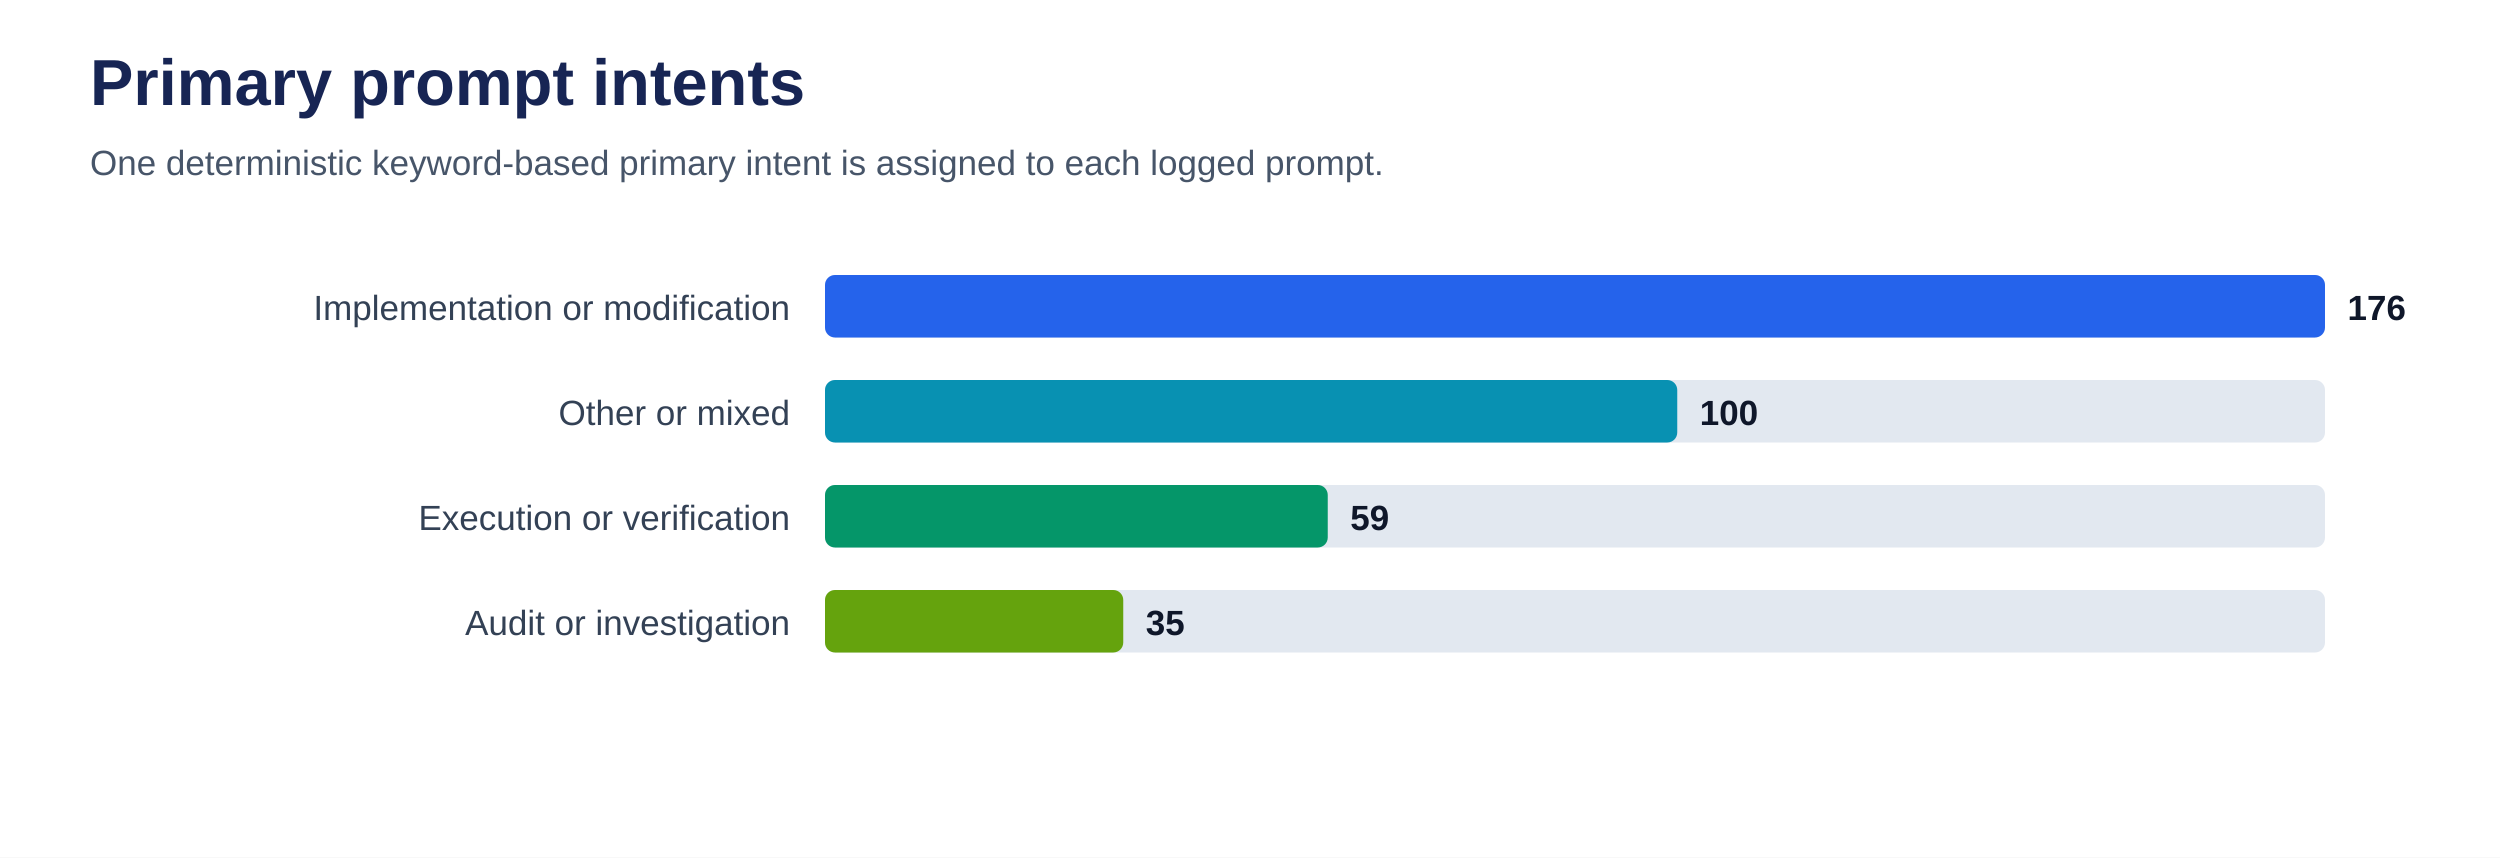
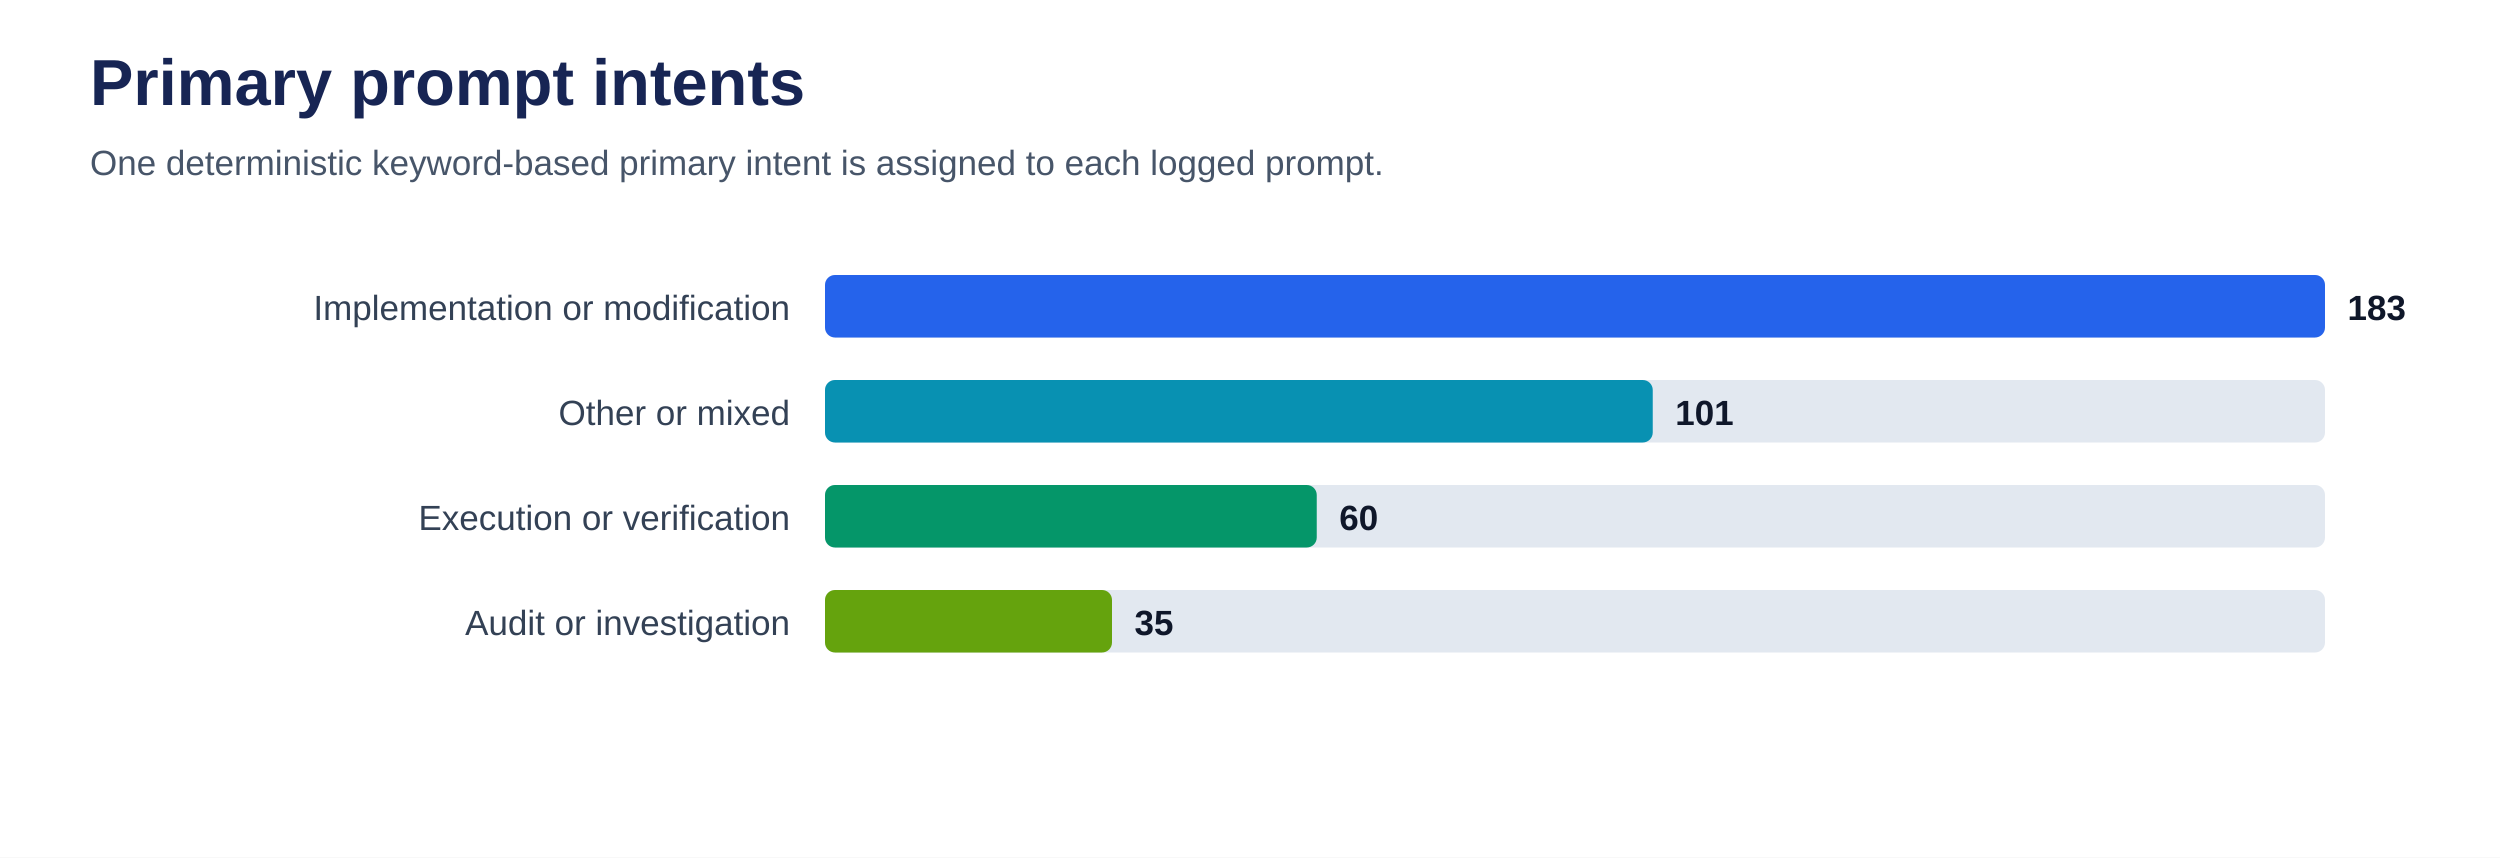
<svg xmlns="http://www.w3.org/2000/svg" viewBox="0 0 1000 343" role="img" aria-labelledby="title desc">
  <rect width="100%" height="100%" fill="#ffffff" />
  <text x="36" y="42" font-family="Arial, sans-serif" font-size="26" font-weight="700" fill="#172554">Primary prompt intents</text>
  <text x="36" y="70" font-family="Arial, sans-serif" font-size="14" fill="#475569">One deterministic keyword-based primary intent is assigned to each logged prompt.</text>
  <text x="316" y="128" text-anchor="end" font-family="Arial, sans-serif" font-size="14" fill="#334155">Implementation or modification</text>
  <rect x="330" y="110" width="600" height="25" rx="4" fill="#e2e8f0" />
  <rect x="330" y="110" width="600.0" height="25" rx="4" fill="#2563eb" />
-   <text x="939.0" y="128" font-family="Arial, sans-serif" font-size="14" font-weight="700" fill="#0f172a">176</text>
+   <text x="939.0" y="128" font-family="Arial, sans-serif" font-size="14" font-weight="700" fill="#0f172a">183</text>
  <text x="316" y="170" text-anchor="end" font-family="Arial, sans-serif" font-size="14" fill="#334155">Other or mixed</text>
  <rect x="330" y="152" width="600" height="25" rx="4" fill="#e2e8f0" />
-   <rect x="330" y="152" width="340.9" height="25" rx="4" fill="#0891b2" />
-   <text x="679.9" y="170" font-family="Arial, sans-serif" font-size="14" font-weight="700" fill="#0f172a">100</text>
+   <rect x="330" y="152" width="331.1" height="25" rx="4" fill="#0891b2" />
+   <text x="670.1" y="170" font-family="Arial, sans-serif" font-size="14" font-weight="700" fill="#0f172a">101</text>
  <text x="316" y="212" text-anchor="end" font-family="Arial, sans-serif" font-size="14" fill="#334155">Execution or verification</text>
  <rect x="330" y="194" width="600" height="25" rx="4" fill="#e2e8f0" />
-   <rect x="330" y="194" width="201.1" height="25" rx="4" fill="#059669" />
-   <text x="540.1" y="212" font-family="Arial, sans-serif" font-size="14" font-weight="700" fill="#0f172a">59</text>
+   <rect x="330" y="194" width="196.7" height="25" rx="4" fill="#059669" />
+   <text x="535.7" y="212" font-family="Arial, sans-serif" font-size="14" font-weight="700" fill="#0f172a">60</text>
  <text x="316" y="254" text-anchor="end" font-family="Arial, sans-serif" font-size="14" fill="#334155">Audit or investigation</text>
  <rect x="330" y="236" width="600" height="25" rx="4" fill="#e2e8f0" />
-   <rect x="330" y="236" width="119.3" height="25" rx="4" fill="#65a30d" />
-   <text x="458.3" y="254" font-family="Arial, sans-serif" font-size="14" font-weight="700" fill="#0f172a">35</text>
+   <rect x="330" y="236" width="114.8" height="25" rx="4" fill="#65a30d" />
+   <text x="453.8" y="254" font-family="Arial, sans-serif" font-size="14" font-weight="700" fill="#0f172a">35</text>
</svg>
